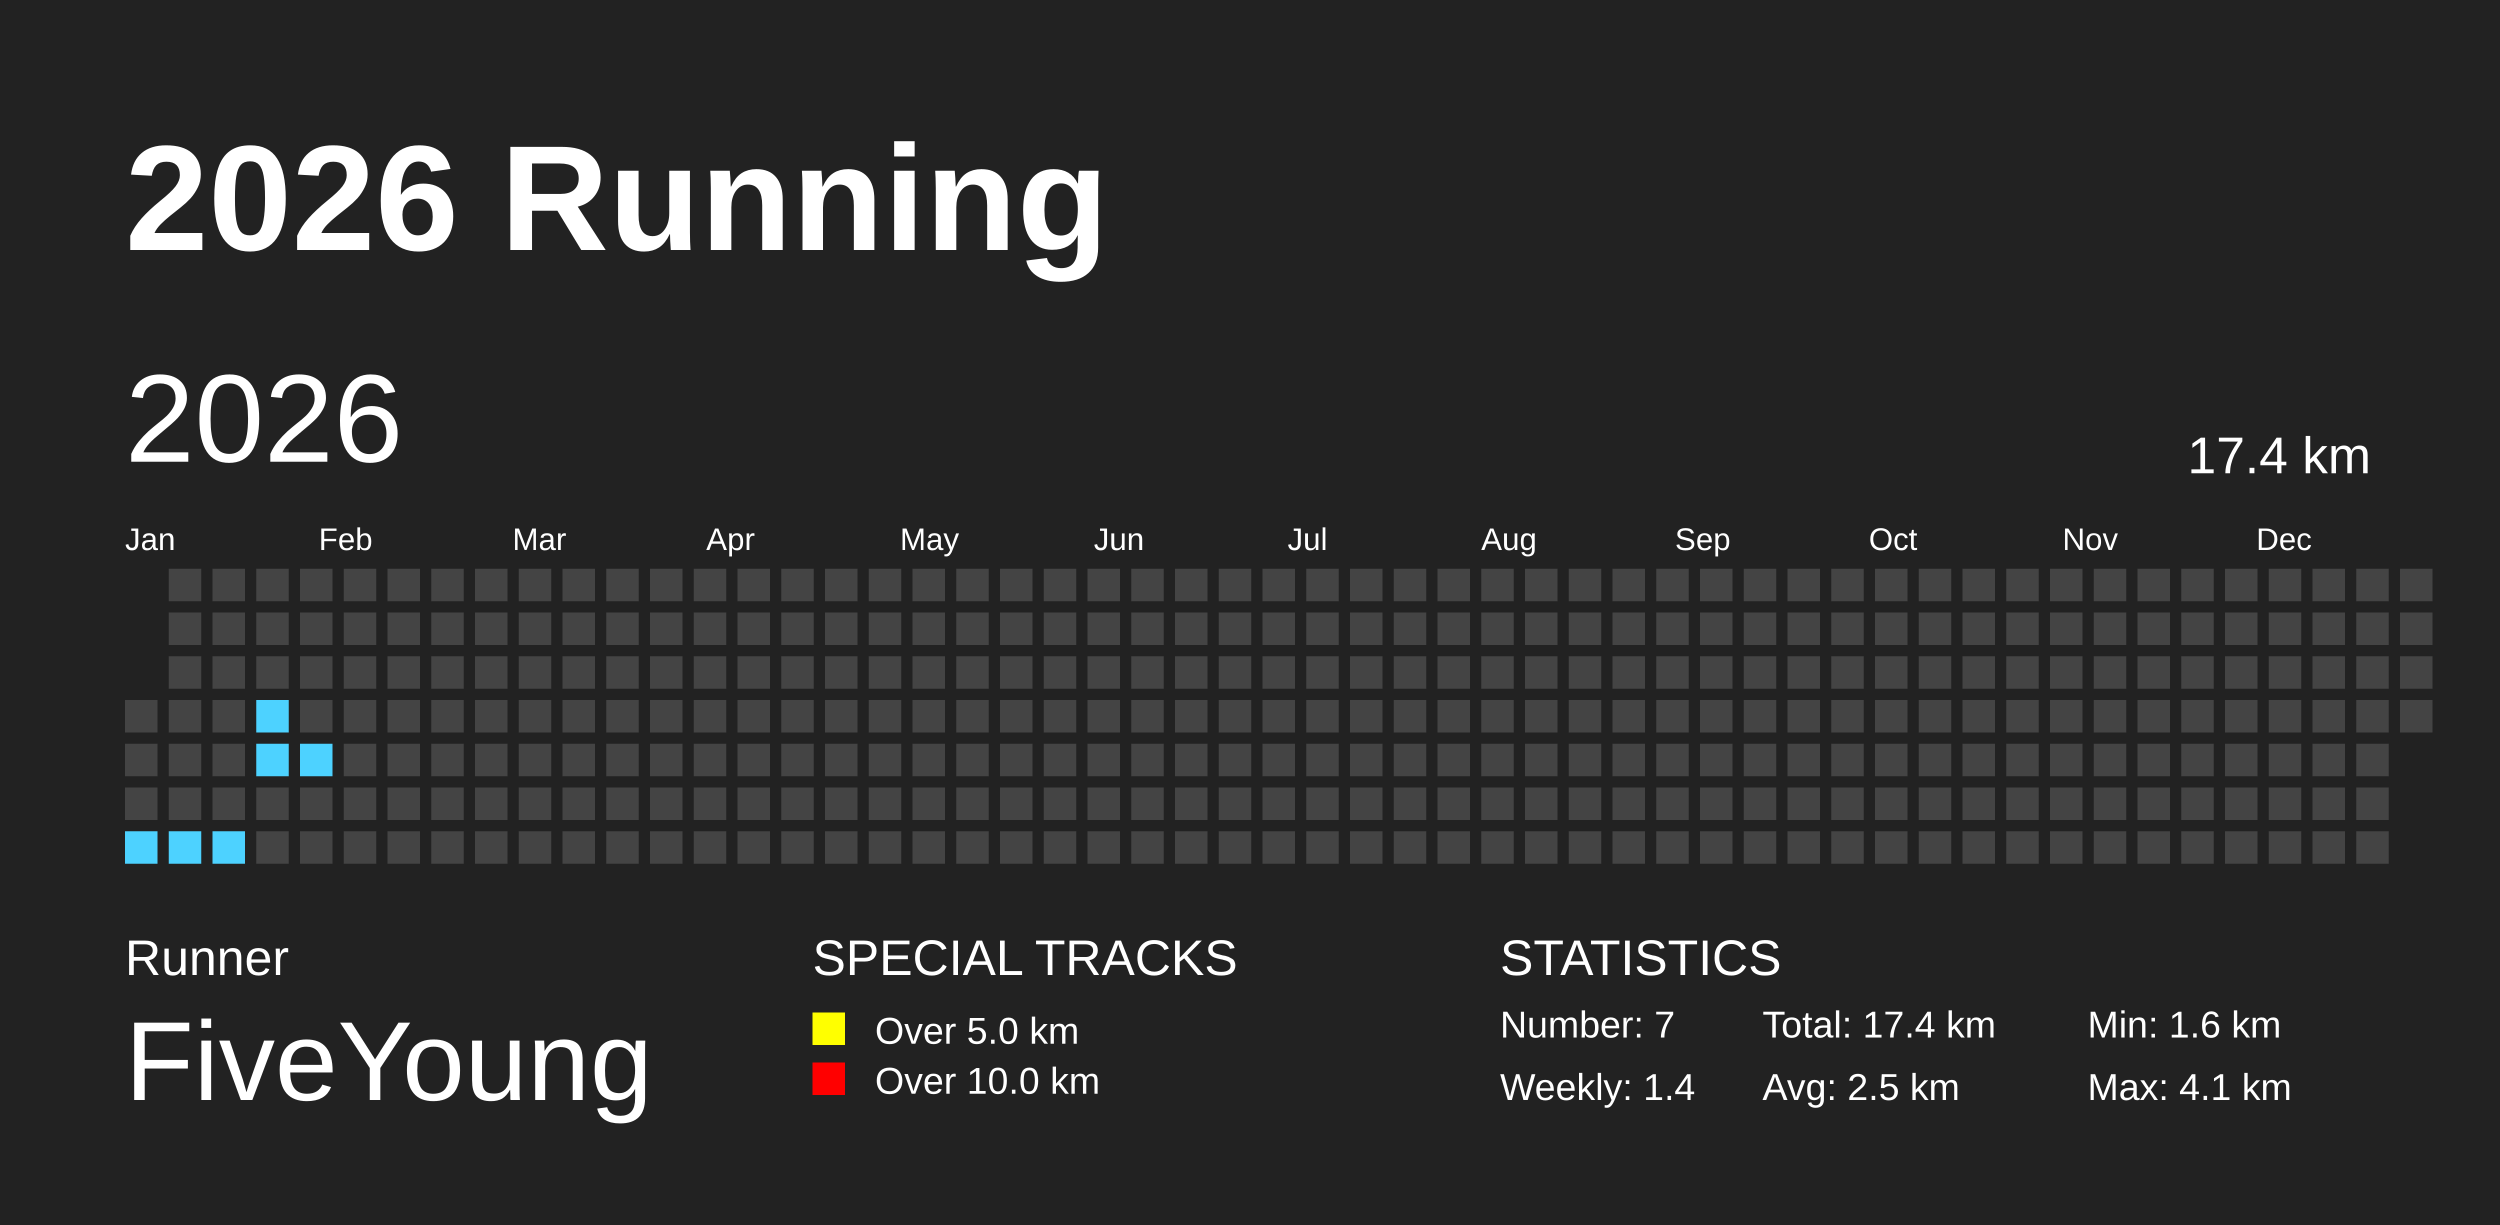
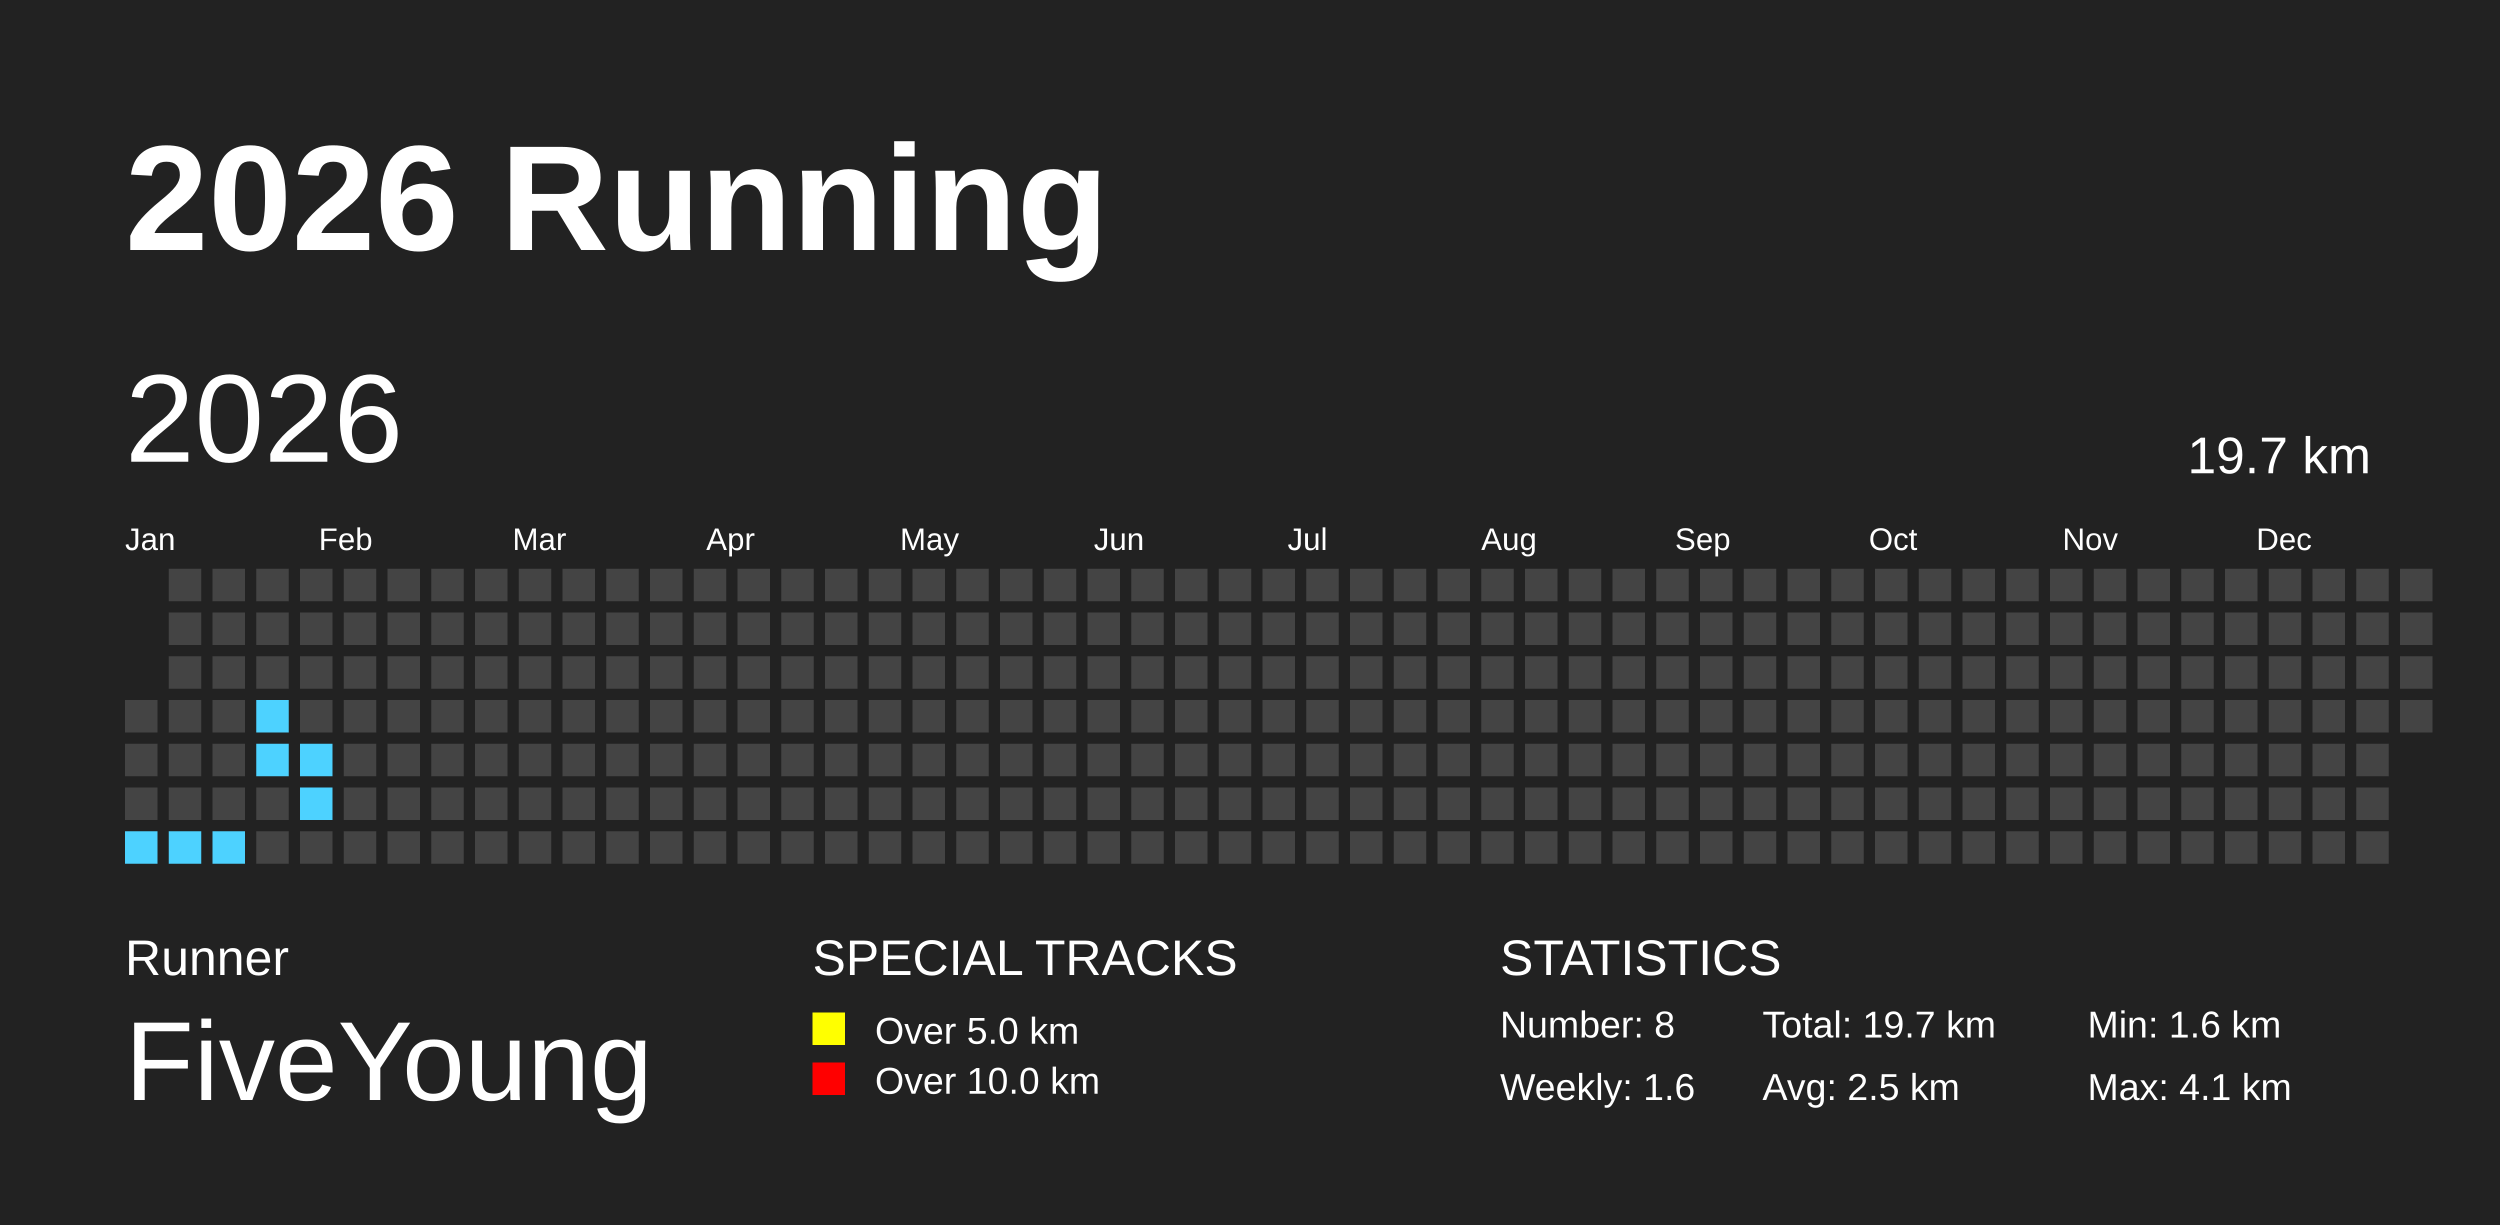
<svg xmlns="http://www.w3.org/2000/svg" baseProfile="full" height="98mm" version="1.1" viewBox="0,0,200,98" width="200mm">
  <defs />
  <rect fill="#222222" height="98" width="200" x="0" y="0" />
  <text fill="#FFFFFF" style="font-size:12px; font-family:Arial; font-weight:bold;" x="10" y="20">2026 Running</text>
  <text fill="#FFFFFF" style="font-size:4px; font-family:Arial" x="10" y="78">Runner</text>
  <text fill="#FFFFFF" style="font-size:9px; font-family:Arial" x="10" y="88">FiveYoung</text>
  <text fill="#FFFFFF" style="font-size:4px; font-family:Arial" x="65" y="78">SPECIAL TRACKS</text>
  <rect fill="yellow" height="2.6" width="2.6" x="65" y="81" />
  <text fill="#FFFFFF" style="font-size:3px; font-family:Arial" x="70" y="83.5">Over 5.0 km</text>
  <rect fill="red" height="2.6" width="2.6" x="65" y="85" />
  <text fill="#FFFFFF" style="font-size:3px; font-family:Arial" x="70" y="87.5">Over 10.0 km</text>
  <text fill="#FFFFFF" style="font-size:4px; font-family:Arial" x="120" y="78">STATISTICS</text>
-   <text fill="#FFFFFF" style="font-size:3px; font-family:Arial" x="120" y="83">Number: 7</text>
-   <text fill="#FFFFFF" style="font-size:3px; font-family:Arial" x="120" y="88">Weekly: 1.4</text>
-   <text fill="#FFFFFF" style="font-size:3px; font-family:Arial" x="141" y="83">Total: 17.4 km</text>
+   <text fill="#FFFFFF" style="font-size:3px; font-family:Arial" x="120" y="83">Number: 8</text>
+   <text fill="#FFFFFF" style="font-size:3px; font-family:Arial" x="120" y="88">Weekly: 1.6</text>
+   <text fill="#FFFFFF" style="font-size:3px; font-family:Arial" x="141" y="83">Total: 19.7 km</text>
  <text fill="#FFFFFF" style="font-size:3px; font-family:Arial" x="141" y="88">Avg: 2.5 km</text>
  <text fill="#FFFFFF" style="font-size:3px; font-family:Arial" x="167" y="83">Min: 1.6 km</text>
  <text fill="#FFFFFF" style="font-size:3px; font-family:Arial" x="167" y="88">Max: 4.1 km</text>
  <text dominant-baseline="hanging" fill="#FFFFFF" style="font-size:10.0px; font-family:Arial;" x="10" y="30">2026</text>
-   <text dominant-baseline="hanging" fill="#FFFFFF" style="font-size:4.125px; font-family:Arial;" x="175" y="35">17.4 km</text>
+   <text dominant-baseline="hanging" fill="#FFFFFF" style="font-size:4.125px; font-family:Arial;" x="175" y="35">19.7 km</text>
  <text fill="#FFFFFF" style="font-size:2.5px; font-family:Arial" x="10.0" y="44">Jan</text>
  <text fill="#FFFFFF" style="font-size:2.5px; font-family:Arial" x="25.5" y="44">Feb</text>
  <text fill="#FFFFFF" style="font-size:2.5px; font-family:Arial" x="41.0" y="44">Mar</text>
  <text fill="#FFFFFF" style="font-size:2.5px; font-family:Arial" x="56.5" y="44">Apr</text>
  <text fill="#FFFFFF" style="font-size:2.5px; font-family:Arial" x="72.0" y="44">May</text>
  <text fill="#FFFFFF" style="font-size:2.5px; font-family:Arial" x="87.5" y="44">Jun</text>
  <text fill="#FFFFFF" style="font-size:2.5px; font-family:Arial" x="103.0" y="44">Jul</text>
  <text fill="#FFFFFF" style="font-size:2.5px; font-family:Arial" x="118.5" y="44">Aug</text>
  <text fill="#FFFFFF" style="font-size:2.5px; font-family:Arial" x="134.0" y="44">Sep</text>
  <text fill="#FFFFFF" style="font-size:2.5px; font-family:Arial" x="149.5" y="44">Oct</text>
  <text fill="#FFFFFF" style="font-size:2.5px; font-family:Arial" x="165.0" y="44">Nov</text>
  <text fill="#FFFFFF" style="font-size:2.5px; font-family:Arial" x="180.5" y="44">Dec</text>
  <rect fill="#444444" height="2.6" width="2.6" x="10.0" y="56.0" />
  <rect fill="#444444" height="2.6" width="2.6" x="10.0" y="59.5" />
  <rect fill="#444444" height="2.6" width="2.6" x="10.0" y="63.0" />
  <rect fill="#4DD2FF" height="2.6" width="2.6" x="10.0" y="66.5" />
  <rect fill="#444444" height="2.6" width="2.6" x="13.5" y="45.5" />
  <rect fill="#444444" height="2.6" width="2.6" x="13.5" y="49.0" />
  <rect fill="#444444" height="2.6" width="2.6" x="13.5" y="52.5" />
  <rect fill="#444444" height="2.6" width="2.6" x="13.5" y="56.0" />
  <rect fill="#444444" height="2.6" width="2.6" x="13.5" y="59.5" />
  <rect fill="#444444" height="2.6" width="2.6" x="13.5" y="63.0" />
  <rect fill="#4DD2FF" height="2.6" width="2.6" x="13.5" y="66.5" />
  <rect fill="#444444" height="2.6" width="2.6" x="17.0" y="45.5" />
  <rect fill="#444444" height="2.6" width="2.6" x="17.0" y="49.0" />
  <rect fill="#444444" height="2.6" width="2.6" x="17.0" y="52.5" />
  <rect fill="#444444" height="2.6" width="2.6" x="17.0" y="56.0" />
  <rect fill="#444444" height="2.6" width="2.6" x="17.0" y="59.5" />
  <rect fill="#444444" height="2.6" width="2.6" x="17.0" y="63.0" />
  <rect fill="#4DD2FF" height="2.6" width="2.6" x="17.0" y="66.5" />
  <rect fill="#444444" height="2.6" width="2.6" x="20.5" y="45.5" />
  <rect fill="#444444" height="2.6" width="2.6" x="20.5" y="49.0" />
  <rect fill="#444444" height="2.6" width="2.6" x="20.5" y="52.5" />
  <rect fill="#4DD2FF" height="2.6" width="2.6" x="20.5" y="56.0" />
  <rect fill="#4DD2FF" height="2.6" width="2.6" x="20.5" y="59.5" />
  <rect fill="#444444" height="2.6" width="2.6" x="20.5" y="63.0" />
  <rect fill="#444444" height="2.6" width="2.6" x="20.5" y="66.5" />
  <rect fill="#444444" height="2.6" width="2.6" x="24.0" y="45.5" />
  <rect fill="#444444" height="2.6" width="2.6" x="24.0" y="49.0" />
  <rect fill="#444444" height="2.6" width="2.6" x="24.0" y="52.5" />
  <rect fill="#444444" height="2.6" width="2.6" x="24.0" y="56.0" />
  <rect fill="#4DD2FF" height="2.6" width="2.6" x="24.0" y="59.5" />
-   <rect fill="#444444" height="2.6" width="2.6" x="24.0" y="63.0" />
+   <rect fill="#4DD2FF" height="2.6" width="2.6" x="24.0" y="63.0" />
  <rect fill="#444444" height="2.6" width="2.6" x="24.0" y="66.5" />
  <rect fill="#444444" height="2.6" width="2.6" x="27.5" y="45.5" />
  <rect fill="#444444" height="2.6" width="2.6" x="27.5" y="49.0" />
  <rect fill="#444444" height="2.6" width="2.6" x="27.5" y="52.5" />
  <rect fill="#444444" height="2.6" width="2.6" x="27.5" y="56.0" />
  <rect fill="#444444" height="2.6" width="2.6" x="27.5" y="59.5" />
  <rect fill="#444444" height="2.6" width="2.6" x="27.5" y="63.0" />
  <rect fill="#444444" height="2.6" width="2.6" x="27.5" y="66.5" />
  <rect fill="#444444" height="2.6" width="2.6" x="31.0" y="45.5" />
  <rect fill="#444444" height="2.6" width="2.6" x="31.0" y="49.0" />
  <rect fill="#444444" height="2.6" width="2.6" x="31.0" y="52.5" />
  <rect fill="#444444" height="2.6" width="2.6" x="31.0" y="56.0" />
  <rect fill="#444444" height="2.6" width="2.6" x="31.0" y="59.5" />
  <rect fill="#444444" height="2.6" width="2.6" x="31.0" y="63.0" />
  <rect fill="#444444" height="2.6" width="2.6" x="31.0" y="66.5" />
  <rect fill="#444444" height="2.6" width="2.6" x="34.5" y="45.5" />
  <rect fill="#444444" height="2.6" width="2.6" x="34.5" y="49.0" />
  <rect fill="#444444" height="2.6" width="2.6" x="34.5" y="52.5" />
  <rect fill="#444444" height="2.6" width="2.6" x="34.5" y="56.0" />
  <rect fill="#444444" height="2.6" width="2.6" x="34.5" y="59.5" />
  <rect fill="#444444" height="2.6" width="2.6" x="34.5" y="63.0" />
  <rect fill="#444444" height="2.6" width="2.6" x="34.5" y="66.5" />
  <rect fill="#444444" height="2.6" width="2.6" x="38.0" y="45.5" />
  <rect fill="#444444" height="2.6" width="2.6" x="38.0" y="49.0" />
  <rect fill="#444444" height="2.6" width="2.6" x="38.0" y="52.5" />
  <rect fill="#444444" height="2.6" width="2.6" x="38.0" y="56.0" />
  <rect fill="#444444" height="2.6" width="2.6" x="38.0" y="59.5" />
  <rect fill="#444444" height="2.6" width="2.6" x="38.0" y="63.0" />
  <rect fill="#444444" height="2.6" width="2.6" x="38.0" y="66.5" />
  <rect fill="#444444" height="2.6" width="2.6" x="41.5" y="45.5" />
  <rect fill="#444444" height="2.6" width="2.6" x="41.5" y="49.0" />
  <rect fill="#444444" height="2.6" width="2.6" x="41.5" y="52.5" />
  <rect fill="#444444" height="2.6" width="2.6" x="41.5" y="56.0" />
  <rect fill="#444444" height="2.6" width="2.6" x="41.5" y="59.5" />
  <rect fill="#444444" height="2.6" width="2.6" x="41.5" y="63.0" />
  <rect fill="#444444" height="2.6" width="2.6" x="41.5" y="66.5" />
  <rect fill="#444444" height="2.6" width="2.6" x="45.0" y="45.5" />
  <rect fill="#444444" height="2.6" width="2.6" x="45.0" y="49.0" />
  <rect fill="#444444" height="2.6" width="2.6" x="45.0" y="52.5" />
  <rect fill="#444444" height="2.6" width="2.6" x="45.0" y="56.0" />
  <rect fill="#444444" height="2.6" width="2.6" x="45.0" y="59.5" />
  <rect fill="#444444" height="2.6" width="2.6" x="45.0" y="63.0" />
  <rect fill="#444444" height="2.6" width="2.6" x="45.0" y="66.5" />
  <rect fill="#444444" height="2.6" width="2.6" x="48.5" y="45.5" />
  <rect fill="#444444" height="2.6" width="2.6" x="48.5" y="49.0" />
  <rect fill="#444444" height="2.6" width="2.6" x="48.5" y="52.5" />
  <rect fill="#444444" height="2.6" width="2.6" x="48.5" y="56.0" />
  <rect fill="#444444" height="2.6" width="2.6" x="48.5" y="59.5" />
  <rect fill="#444444" height="2.6" width="2.6" x="48.5" y="63.0" />
  <rect fill="#444444" height="2.6" width="2.6" x="48.5" y="66.5" />
  <rect fill="#444444" height="2.6" width="2.6" x="52.0" y="45.5" />
  <rect fill="#444444" height="2.6" width="2.6" x="52.0" y="49.0" />
  <rect fill="#444444" height="2.6" width="2.6" x="52.0" y="52.5" />
  <rect fill="#444444" height="2.6" width="2.6" x="52.0" y="56.0" />
  <rect fill="#444444" height="2.6" width="2.6" x="52.0" y="59.5" />
  <rect fill="#444444" height="2.6" width="2.6" x="52.0" y="63.0" />
  <rect fill="#444444" height="2.6" width="2.6" x="52.0" y="66.5" />
  <rect fill="#444444" height="2.6" width="2.6" x="55.5" y="45.5" />
  <rect fill="#444444" height="2.6" width="2.6" x="55.5" y="49.0" />
  <rect fill="#444444" height="2.6" width="2.6" x="55.5" y="52.5" />
  <rect fill="#444444" height="2.6" width="2.6" x="55.5" y="56.0" />
  <rect fill="#444444" height="2.6" width="2.6" x="55.5" y="59.5" />
  <rect fill="#444444" height="2.6" width="2.6" x="55.5" y="63.0" />
  <rect fill="#444444" height="2.6" width="2.6" x="55.5" y="66.5" />
  <rect fill="#444444" height="2.6" width="2.6" x="59.0" y="45.5" />
  <rect fill="#444444" height="2.6" width="2.6" x="59.0" y="49.0" />
  <rect fill="#444444" height="2.6" width="2.6" x="59.0" y="52.5" />
  <rect fill="#444444" height="2.6" width="2.6" x="59.0" y="56.0" />
  <rect fill="#444444" height="2.6" width="2.6" x="59.0" y="59.5" />
  <rect fill="#444444" height="2.6" width="2.6" x="59.0" y="63.0" />
  <rect fill="#444444" height="2.6" width="2.6" x="59.0" y="66.5" />
  <rect fill="#444444" height="2.6" width="2.6" x="62.5" y="45.5" />
  <rect fill="#444444" height="2.6" width="2.6" x="62.5" y="49.0" />
  <rect fill="#444444" height="2.6" width="2.6" x="62.5" y="52.5" />
  <rect fill="#444444" height="2.6" width="2.6" x="62.5" y="56.0" />
  <rect fill="#444444" height="2.6" width="2.6" x="62.5" y="59.5" />
  <rect fill="#444444" height="2.6" width="2.6" x="62.5" y="63.0" />
  <rect fill="#444444" height="2.6" width="2.6" x="62.5" y="66.5" />
  <rect fill="#444444" height="2.6" width="2.6" x="66.0" y="45.5" />
  <rect fill="#444444" height="2.6" width="2.6" x="66.0" y="49.0" />
  <rect fill="#444444" height="2.6" width="2.6" x="66.0" y="52.5" />
  <rect fill="#444444" height="2.6" width="2.6" x="66.0" y="56.0" />
  <rect fill="#444444" height="2.6" width="2.6" x="66.0" y="59.5" />
  <rect fill="#444444" height="2.6" width="2.6" x="66.0" y="63.0" />
  <rect fill="#444444" height="2.6" width="2.6" x="66.0" y="66.5" />
  <rect fill="#444444" height="2.6" width="2.6" x="69.5" y="45.5" />
  <rect fill="#444444" height="2.6" width="2.6" x="69.5" y="49.0" />
  <rect fill="#444444" height="2.6" width="2.6" x="69.5" y="52.5" />
  <rect fill="#444444" height="2.6" width="2.6" x="69.5" y="56.0" />
  <rect fill="#444444" height="2.6" width="2.6" x="69.5" y="59.5" />
  <rect fill="#444444" height="2.6" width="2.6" x="69.5" y="63.0" />
  <rect fill="#444444" height="2.6" width="2.6" x="69.5" y="66.5" />
  <rect fill="#444444" height="2.6" width="2.6" x="73.0" y="45.5" />
  <rect fill="#444444" height="2.6" width="2.6" x="73.0" y="49.0" />
  <rect fill="#444444" height="2.6" width="2.6" x="73.0" y="52.5" />
  <rect fill="#444444" height="2.6" width="2.6" x="73.0" y="56.0" />
  <rect fill="#444444" height="2.6" width="2.6" x="73.0" y="59.5" />
  <rect fill="#444444" height="2.6" width="2.6" x="73.0" y="63.0" />
  <rect fill="#444444" height="2.6" width="2.6" x="73.0" y="66.5" />
  <rect fill="#444444" height="2.6" width="2.6" x="76.5" y="45.5" />
  <rect fill="#444444" height="2.6" width="2.6" x="76.5" y="49.0" />
  <rect fill="#444444" height="2.6" width="2.6" x="76.5" y="52.5" />
  <rect fill="#444444" height="2.6" width="2.6" x="76.5" y="56.0" />
  <rect fill="#444444" height="2.6" width="2.6" x="76.5" y="59.5" />
  <rect fill="#444444" height="2.6" width="2.6" x="76.5" y="63.0" />
  <rect fill="#444444" height="2.6" width="2.6" x="76.5" y="66.5" />
  <rect fill="#444444" height="2.6" width="2.6" x="80.0" y="45.5" />
  <rect fill="#444444" height="2.6" width="2.6" x="80.0" y="49.0" />
  <rect fill="#444444" height="2.6" width="2.6" x="80.0" y="52.5" />
  <rect fill="#444444" height="2.6" width="2.6" x="80.0" y="56.0" />
  <rect fill="#444444" height="2.6" width="2.6" x="80.0" y="59.5" />
  <rect fill="#444444" height="2.6" width="2.6" x="80.0" y="63.0" />
  <rect fill="#444444" height="2.6" width="2.6" x="80.0" y="66.5" />
  <rect fill="#444444" height="2.6" width="2.6" x="83.5" y="45.5" />
  <rect fill="#444444" height="2.6" width="2.6" x="83.5" y="49.0" />
  <rect fill="#444444" height="2.6" width="2.6" x="83.5" y="52.5" />
  <rect fill="#444444" height="2.6" width="2.6" x="83.5" y="56.0" />
  <rect fill="#444444" height="2.6" width="2.6" x="83.5" y="59.5" />
  <rect fill="#444444" height="2.6" width="2.6" x="83.5" y="63.0" />
  <rect fill="#444444" height="2.6" width="2.6" x="83.5" y="66.5" />
  <rect fill="#444444" height="2.6" width="2.6" x="87.0" y="45.5" />
  <rect fill="#444444" height="2.6" width="2.6" x="87.0" y="49.0" />
  <rect fill="#444444" height="2.6" width="2.6" x="87.0" y="52.5" />
  <rect fill="#444444" height="2.6" width="2.6" x="87.0" y="56.0" />
  <rect fill="#444444" height="2.6" width="2.6" x="87.0" y="59.5" />
  <rect fill="#444444" height="2.6" width="2.6" x="87.0" y="63.0" />
  <rect fill="#444444" height="2.6" width="2.6" x="87.0" y="66.5" />
  <rect fill="#444444" height="2.6" width="2.6" x="90.5" y="45.5" />
  <rect fill="#444444" height="2.6" width="2.6" x="90.5" y="49.0" />
  <rect fill="#444444" height="2.6" width="2.6" x="90.5" y="52.5" />
  <rect fill="#444444" height="2.6" width="2.6" x="90.5" y="56.0" />
  <rect fill="#444444" height="2.6" width="2.6" x="90.5" y="59.5" />
  <rect fill="#444444" height="2.6" width="2.6" x="90.5" y="63.0" />
  <rect fill="#444444" height="2.6" width="2.6" x="90.5" y="66.5" />
  <rect fill="#444444" height="2.6" width="2.6" x="94.0" y="45.5" />
  <rect fill="#444444" height="2.6" width="2.6" x="94.0" y="49.0" />
  <rect fill="#444444" height="2.6" width="2.6" x="94.0" y="52.5" />
  <rect fill="#444444" height="2.6" width="2.6" x="94.0" y="56.0" />
  <rect fill="#444444" height="2.6" width="2.6" x="94.0" y="59.5" />
  <rect fill="#444444" height="2.6" width="2.6" x="94.0" y="63.0" />
  <rect fill="#444444" height="2.6" width="2.6" x="94.0" y="66.5" />
  <rect fill="#444444" height="2.6" width="2.6" x="97.5" y="45.5" />
  <rect fill="#444444" height="2.6" width="2.6" x="97.5" y="49.0" />
  <rect fill="#444444" height="2.6" width="2.6" x="97.5" y="52.5" />
  <rect fill="#444444" height="2.6" width="2.6" x="97.5" y="56.0" />
  <rect fill="#444444" height="2.6" width="2.6" x="97.5" y="59.5" />
  <rect fill="#444444" height="2.6" width="2.6" x="97.5" y="63.0" />
  <rect fill="#444444" height="2.6" width="2.6" x="97.5" y="66.5" />
  <rect fill="#444444" height="2.6" width="2.6" x="101.0" y="45.5" />
  <rect fill="#444444" height="2.6" width="2.6" x="101.0" y="49.0" />
  <rect fill="#444444" height="2.6" width="2.6" x="101.0" y="52.5" />
  <rect fill="#444444" height="2.6" width="2.6" x="101.0" y="56.0" />
  <rect fill="#444444" height="2.6" width="2.6" x="101.0" y="59.5" />
  <rect fill="#444444" height="2.6" width="2.6" x="101.0" y="63.0" />
  <rect fill="#444444" height="2.6" width="2.6" x="101.0" y="66.5" />
  <rect fill="#444444" height="2.6" width="2.6" x="104.5" y="45.5" />
  <rect fill="#444444" height="2.6" width="2.6" x="104.5" y="49.0" />
  <rect fill="#444444" height="2.6" width="2.6" x="104.5" y="52.5" />
  <rect fill="#444444" height="2.6" width="2.6" x="104.5" y="56.0" />
  <rect fill="#444444" height="2.6" width="2.6" x="104.5" y="59.5" />
  <rect fill="#444444" height="2.6" width="2.6" x="104.5" y="63.0" />
  <rect fill="#444444" height="2.6" width="2.6" x="104.5" y="66.5" />
  <rect fill="#444444" height="2.6" width="2.6" x="108.0" y="45.5" />
  <rect fill="#444444" height="2.6" width="2.6" x="108.0" y="49.0" />
  <rect fill="#444444" height="2.6" width="2.6" x="108.0" y="52.5" />
  <rect fill="#444444" height="2.6" width="2.6" x="108.0" y="56.0" />
  <rect fill="#444444" height="2.6" width="2.6" x="108.0" y="59.5" />
  <rect fill="#444444" height="2.6" width="2.6" x="108.0" y="63.0" />
  <rect fill="#444444" height="2.6" width="2.6" x="108.0" y="66.5" />
  <rect fill="#444444" height="2.6" width="2.6" x="111.5" y="45.5" />
  <rect fill="#444444" height="2.6" width="2.6" x="111.5" y="49.0" />
  <rect fill="#444444" height="2.6" width="2.6" x="111.5" y="52.5" />
  <rect fill="#444444" height="2.6" width="2.6" x="111.5" y="56.0" />
  <rect fill="#444444" height="2.6" width="2.6" x="111.5" y="59.5" />
  <rect fill="#444444" height="2.6" width="2.6" x="111.5" y="63.0" />
  <rect fill="#444444" height="2.6" width="2.6" x="111.5" y="66.5" />
  <rect fill="#444444" height="2.6" width="2.6" x="115.0" y="45.5" />
  <rect fill="#444444" height="2.6" width="2.6" x="115.0" y="49.0" />
  <rect fill="#444444" height="2.6" width="2.6" x="115.0" y="52.5" />
  <rect fill="#444444" height="2.6" width="2.6" x="115.0" y="56.0" />
  <rect fill="#444444" height="2.6" width="2.6" x="115.0" y="59.5" />
  <rect fill="#444444" height="2.6" width="2.6" x="115.0" y="63.0" />
  <rect fill="#444444" height="2.6" width="2.6" x="115.0" y="66.5" />
  <rect fill="#444444" height="2.6" width="2.6" x="118.5" y="45.5" />
  <rect fill="#444444" height="2.6" width="2.6" x="118.5" y="49.0" />
  <rect fill="#444444" height="2.6" width="2.6" x="118.5" y="52.5" />
  <rect fill="#444444" height="2.6" width="2.6" x="118.5" y="56.0" />
  <rect fill="#444444" height="2.6" width="2.6" x="118.5" y="59.5" />
  <rect fill="#444444" height="2.6" width="2.6" x="118.5" y="63.0" />
  <rect fill="#444444" height="2.6" width="2.6" x="118.5" y="66.5" />
  <rect fill="#444444" height="2.6" width="2.6" x="122.0" y="45.5" />
  <rect fill="#444444" height="2.6" width="2.6" x="122.0" y="49.0" />
  <rect fill="#444444" height="2.6" width="2.6" x="122.0" y="52.5" />
  <rect fill="#444444" height="2.6" width="2.6" x="122.0" y="56.0" />
  <rect fill="#444444" height="2.6" width="2.6" x="122.0" y="59.5" />
  <rect fill="#444444" height="2.6" width="2.6" x="122.0" y="63.0" />
  <rect fill="#444444" height="2.6" width="2.6" x="122.0" y="66.5" />
  <rect fill="#444444" height="2.6" width="2.6" x="125.5" y="45.5" />
  <rect fill="#444444" height="2.6" width="2.6" x="125.5" y="49.0" />
  <rect fill="#444444" height="2.6" width="2.6" x="125.5" y="52.5" />
  <rect fill="#444444" height="2.6" width="2.6" x="125.5" y="56.0" />
  <rect fill="#444444" height="2.6" width="2.6" x="125.5" y="59.5" />
  <rect fill="#444444" height="2.6" width="2.6" x="125.5" y="63.0" />
  <rect fill="#444444" height="2.6" width="2.6" x="125.5" y="66.5" />
  <rect fill="#444444" height="2.6" width="2.6" x="129.0" y="45.5" />
  <rect fill="#444444" height="2.6" width="2.6" x="129.0" y="49.0" />
  <rect fill="#444444" height="2.6" width="2.6" x="129.0" y="52.5" />
  <rect fill="#444444" height="2.6" width="2.6" x="129.0" y="56.0" />
  <rect fill="#444444" height="2.6" width="2.6" x="129.0" y="59.5" />
  <rect fill="#444444" height="2.6" width="2.6" x="129.0" y="63.0" />
  <rect fill="#444444" height="2.6" width="2.6" x="129.0" y="66.5" />
  <rect fill="#444444" height="2.6" width="2.6" x="132.5" y="45.5" />
  <rect fill="#444444" height="2.6" width="2.6" x="132.5" y="49.0" />
  <rect fill="#444444" height="2.6" width="2.6" x="132.5" y="52.5" />
  <rect fill="#444444" height="2.6" width="2.6" x="132.5" y="56.0" />
  <rect fill="#444444" height="2.6" width="2.6" x="132.5" y="59.5" />
  <rect fill="#444444" height="2.6" width="2.6" x="132.5" y="63.0" />
  <rect fill="#444444" height="2.6" width="2.6" x="132.5" y="66.5" />
  <rect fill="#444444" height="2.6" width="2.6" x="136.0" y="45.5" />
  <rect fill="#444444" height="2.6" width="2.6" x="136.0" y="49.0" />
  <rect fill="#444444" height="2.6" width="2.6" x="136.0" y="52.5" />
  <rect fill="#444444" height="2.6" width="2.6" x="136.0" y="56.0" />
  <rect fill="#444444" height="2.6" width="2.6" x="136.0" y="59.5" />
  <rect fill="#444444" height="2.6" width="2.6" x="136.0" y="63.0" />
  <rect fill="#444444" height="2.6" width="2.6" x="136.0" y="66.5" />
  <rect fill="#444444" height="2.6" width="2.6" x="139.5" y="45.5" />
  <rect fill="#444444" height="2.6" width="2.6" x="139.5" y="49.0" />
  <rect fill="#444444" height="2.6" width="2.6" x="139.5" y="52.5" />
  <rect fill="#444444" height="2.6" width="2.6" x="139.5" y="56.0" />
  <rect fill="#444444" height="2.6" width="2.6" x="139.5" y="59.5" />
  <rect fill="#444444" height="2.6" width="2.6" x="139.5" y="63.0" />
  <rect fill="#444444" height="2.6" width="2.6" x="139.5" y="66.5" />
  <rect fill="#444444" height="2.6" width="2.6" x="143.0" y="45.5" />
  <rect fill="#444444" height="2.6" width="2.6" x="143.0" y="49.0" />
  <rect fill="#444444" height="2.6" width="2.6" x="143.0" y="52.5" />
  <rect fill="#444444" height="2.6" width="2.6" x="143.0" y="56.0" />
  <rect fill="#444444" height="2.6" width="2.6" x="143.0" y="59.5" />
  <rect fill="#444444" height="2.6" width="2.6" x="143.0" y="63.0" />
  <rect fill="#444444" height="2.6" width="2.6" x="143.0" y="66.5" />
  <rect fill="#444444" height="2.6" width="2.6" x="146.5" y="45.5" />
  <rect fill="#444444" height="2.6" width="2.6" x="146.5" y="49.0" />
  <rect fill="#444444" height="2.6" width="2.6" x="146.5" y="52.5" />
  <rect fill="#444444" height="2.6" width="2.6" x="146.5" y="56.0" />
  <rect fill="#444444" height="2.6" width="2.6" x="146.5" y="59.5" />
  <rect fill="#444444" height="2.6" width="2.6" x="146.5" y="63.0" />
  <rect fill="#444444" height="2.6" width="2.6" x="146.5" y="66.5" />
  <rect fill="#444444" height="2.6" width="2.6" x="150.0" y="45.5" />
  <rect fill="#444444" height="2.6" width="2.6" x="150.0" y="49.0" />
  <rect fill="#444444" height="2.6" width="2.6" x="150.0" y="52.5" />
  <rect fill="#444444" height="2.6" width="2.6" x="150.0" y="56.0" />
  <rect fill="#444444" height="2.6" width="2.6" x="150.0" y="59.5" />
  <rect fill="#444444" height="2.6" width="2.6" x="150.0" y="63.0" />
  <rect fill="#444444" height="2.6" width="2.6" x="150.0" y="66.5" />
  <rect fill="#444444" height="2.6" width="2.6" x="153.5" y="45.5" />
  <rect fill="#444444" height="2.6" width="2.6" x="153.5" y="49.0" />
  <rect fill="#444444" height="2.6" width="2.6" x="153.5" y="52.5" />
  <rect fill="#444444" height="2.6" width="2.6" x="153.5" y="56.0" />
  <rect fill="#444444" height="2.6" width="2.6" x="153.5" y="59.5" />
  <rect fill="#444444" height="2.6" width="2.6" x="153.5" y="63.0" />
  <rect fill="#444444" height="2.6" width="2.6" x="153.5" y="66.5" />
  <rect fill="#444444" height="2.6" width="2.6" x="157.0" y="45.5" />
  <rect fill="#444444" height="2.6" width="2.6" x="157.0" y="49.0" />
  <rect fill="#444444" height="2.6" width="2.6" x="157.0" y="52.5" />
  <rect fill="#444444" height="2.6" width="2.6" x="157.0" y="56.0" />
  <rect fill="#444444" height="2.6" width="2.6" x="157.0" y="59.5" />
  <rect fill="#444444" height="2.6" width="2.6" x="157.0" y="63.0" />
  <rect fill="#444444" height="2.6" width="2.6" x="157.0" y="66.5" />
  <rect fill="#444444" height="2.6" width="2.6" x="160.5" y="45.5" />
  <rect fill="#444444" height="2.6" width="2.6" x="160.5" y="49.0" />
  <rect fill="#444444" height="2.6" width="2.6" x="160.5" y="52.5" />
  <rect fill="#444444" height="2.6" width="2.6" x="160.5" y="56.0" />
  <rect fill="#444444" height="2.6" width="2.6" x="160.5" y="59.5" />
  <rect fill="#444444" height="2.6" width="2.6" x="160.5" y="63.0" />
  <rect fill="#444444" height="2.6" width="2.6" x="160.5" y="66.5" />
  <rect fill="#444444" height="2.6" width="2.6" x="164.0" y="45.5" />
  <rect fill="#444444" height="2.6" width="2.6" x="164.0" y="49.0" />
  <rect fill="#444444" height="2.6" width="2.6" x="164.0" y="52.5" />
  <rect fill="#444444" height="2.6" width="2.6" x="164.0" y="56.0" />
  <rect fill="#444444" height="2.6" width="2.6" x="164.0" y="59.5" />
  <rect fill="#444444" height="2.6" width="2.6" x="164.0" y="63.0" />
  <rect fill="#444444" height="2.6" width="2.6" x="164.0" y="66.5" />
  <rect fill="#444444" height="2.6" width="2.6" x="167.5" y="45.5" />
  <rect fill="#444444" height="2.6" width="2.6" x="167.5" y="49.0" />
  <rect fill="#444444" height="2.6" width="2.6" x="167.5" y="52.5" />
  <rect fill="#444444" height="2.6" width="2.6" x="167.5" y="56.0" />
  <rect fill="#444444" height="2.6" width="2.6" x="167.5" y="59.5" />
  <rect fill="#444444" height="2.6" width="2.6" x="167.5" y="63.0" />
  <rect fill="#444444" height="2.6" width="2.6" x="167.5" y="66.5" />
  <rect fill="#444444" height="2.6" width="2.6" x="171.0" y="45.5" />
  <rect fill="#444444" height="2.6" width="2.6" x="171.0" y="49.0" />
  <rect fill="#444444" height="2.6" width="2.6" x="171.0" y="52.5" />
  <rect fill="#444444" height="2.6" width="2.6" x="171.0" y="56.0" />
  <rect fill="#444444" height="2.6" width="2.6" x="171.0" y="59.5" />
  <rect fill="#444444" height="2.6" width="2.6" x="171.0" y="63.0" />
  <rect fill="#444444" height="2.6" width="2.6" x="171.0" y="66.5" />
  <rect fill="#444444" height="2.6" width="2.6" x="174.5" y="45.5" />
  <rect fill="#444444" height="2.6" width="2.6" x="174.5" y="49.0" />
  <rect fill="#444444" height="2.6" width="2.6" x="174.5" y="52.5" />
  <rect fill="#444444" height="2.6" width="2.6" x="174.5" y="56.0" />
  <rect fill="#444444" height="2.6" width="2.6" x="174.5" y="59.5" />
  <rect fill="#444444" height="2.6" width="2.6" x="174.5" y="63.0" />
  <rect fill="#444444" height="2.6" width="2.6" x="174.5" y="66.5" />
  <rect fill="#444444" height="2.6" width="2.6" x="178.0" y="45.5" />
  <rect fill="#444444" height="2.6" width="2.6" x="178.0" y="49.0" />
  <rect fill="#444444" height="2.6" width="2.6" x="178.0" y="52.5" />
  <rect fill="#444444" height="2.6" width="2.6" x="178.0" y="56.0" />
  <rect fill="#444444" height="2.6" width="2.6" x="178.0" y="59.5" />
  <rect fill="#444444" height="2.6" width="2.6" x="178.0" y="63.0" />
  <rect fill="#444444" height="2.6" width="2.6" x="178.0" y="66.5" />
  <rect fill="#444444" height="2.6" width="2.6" x="181.5" y="45.5" />
  <rect fill="#444444" height="2.6" width="2.6" x="181.5" y="49.0" />
  <rect fill="#444444" height="2.6" width="2.6" x="181.5" y="52.5" />
  <rect fill="#444444" height="2.6" width="2.6" x="181.5" y="56.0" />
  <rect fill="#444444" height="2.6" width="2.6" x="181.5" y="59.5" />
  <rect fill="#444444" height="2.6" width="2.6" x="181.5" y="63.0" />
  <rect fill="#444444" height="2.6" width="2.6" x="181.5" y="66.5" />
  <rect fill="#444444" height="2.6" width="2.6" x="185.0" y="45.5" />
  <rect fill="#444444" height="2.6" width="2.6" x="185.0" y="49.0" />
  <rect fill="#444444" height="2.6" width="2.6" x="185.0" y="52.5" />
  <rect fill="#444444" height="2.6" width="2.6" x="185.0" y="56.0" />
  <rect fill="#444444" height="2.6" width="2.6" x="185.0" y="59.5" />
  <rect fill="#444444" height="2.6" width="2.6" x="185.0" y="63.0" />
  <rect fill="#444444" height="2.6" width="2.6" x="185.0" y="66.5" />
  <rect fill="#444444" height="2.6" width="2.6" x="188.5" y="45.5" />
  <rect fill="#444444" height="2.6" width="2.6" x="188.5" y="49.0" />
  <rect fill="#444444" height="2.6" width="2.6" x="188.5" y="52.5" />
  <rect fill="#444444" height="2.6" width="2.6" x="188.5" y="56.0" />
  <rect fill="#444444" height="2.6" width="2.6" x="188.5" y="59.5" />
  <rect fill="#444444" height="2.6" width="2.6" x="188.5" y="63.0" />
  <rect fill="#444444" height="2.6" width="2.6" x="188.5" y="66.5" />
  <rect fill="#444444" height="2.6" width="2.6" x="192.0" y="45.5" />
  <rect fill="#444444" height="2.6" width="2.6" x="192.0" y="49.0" />
  <rect fill="#444444" height="2.6" width="2.6" x="192.0" y="52.5" />
  <rect fill="#444444" height="2.6" width="2.6" x="192.0" y="56.0" />
</svg>
